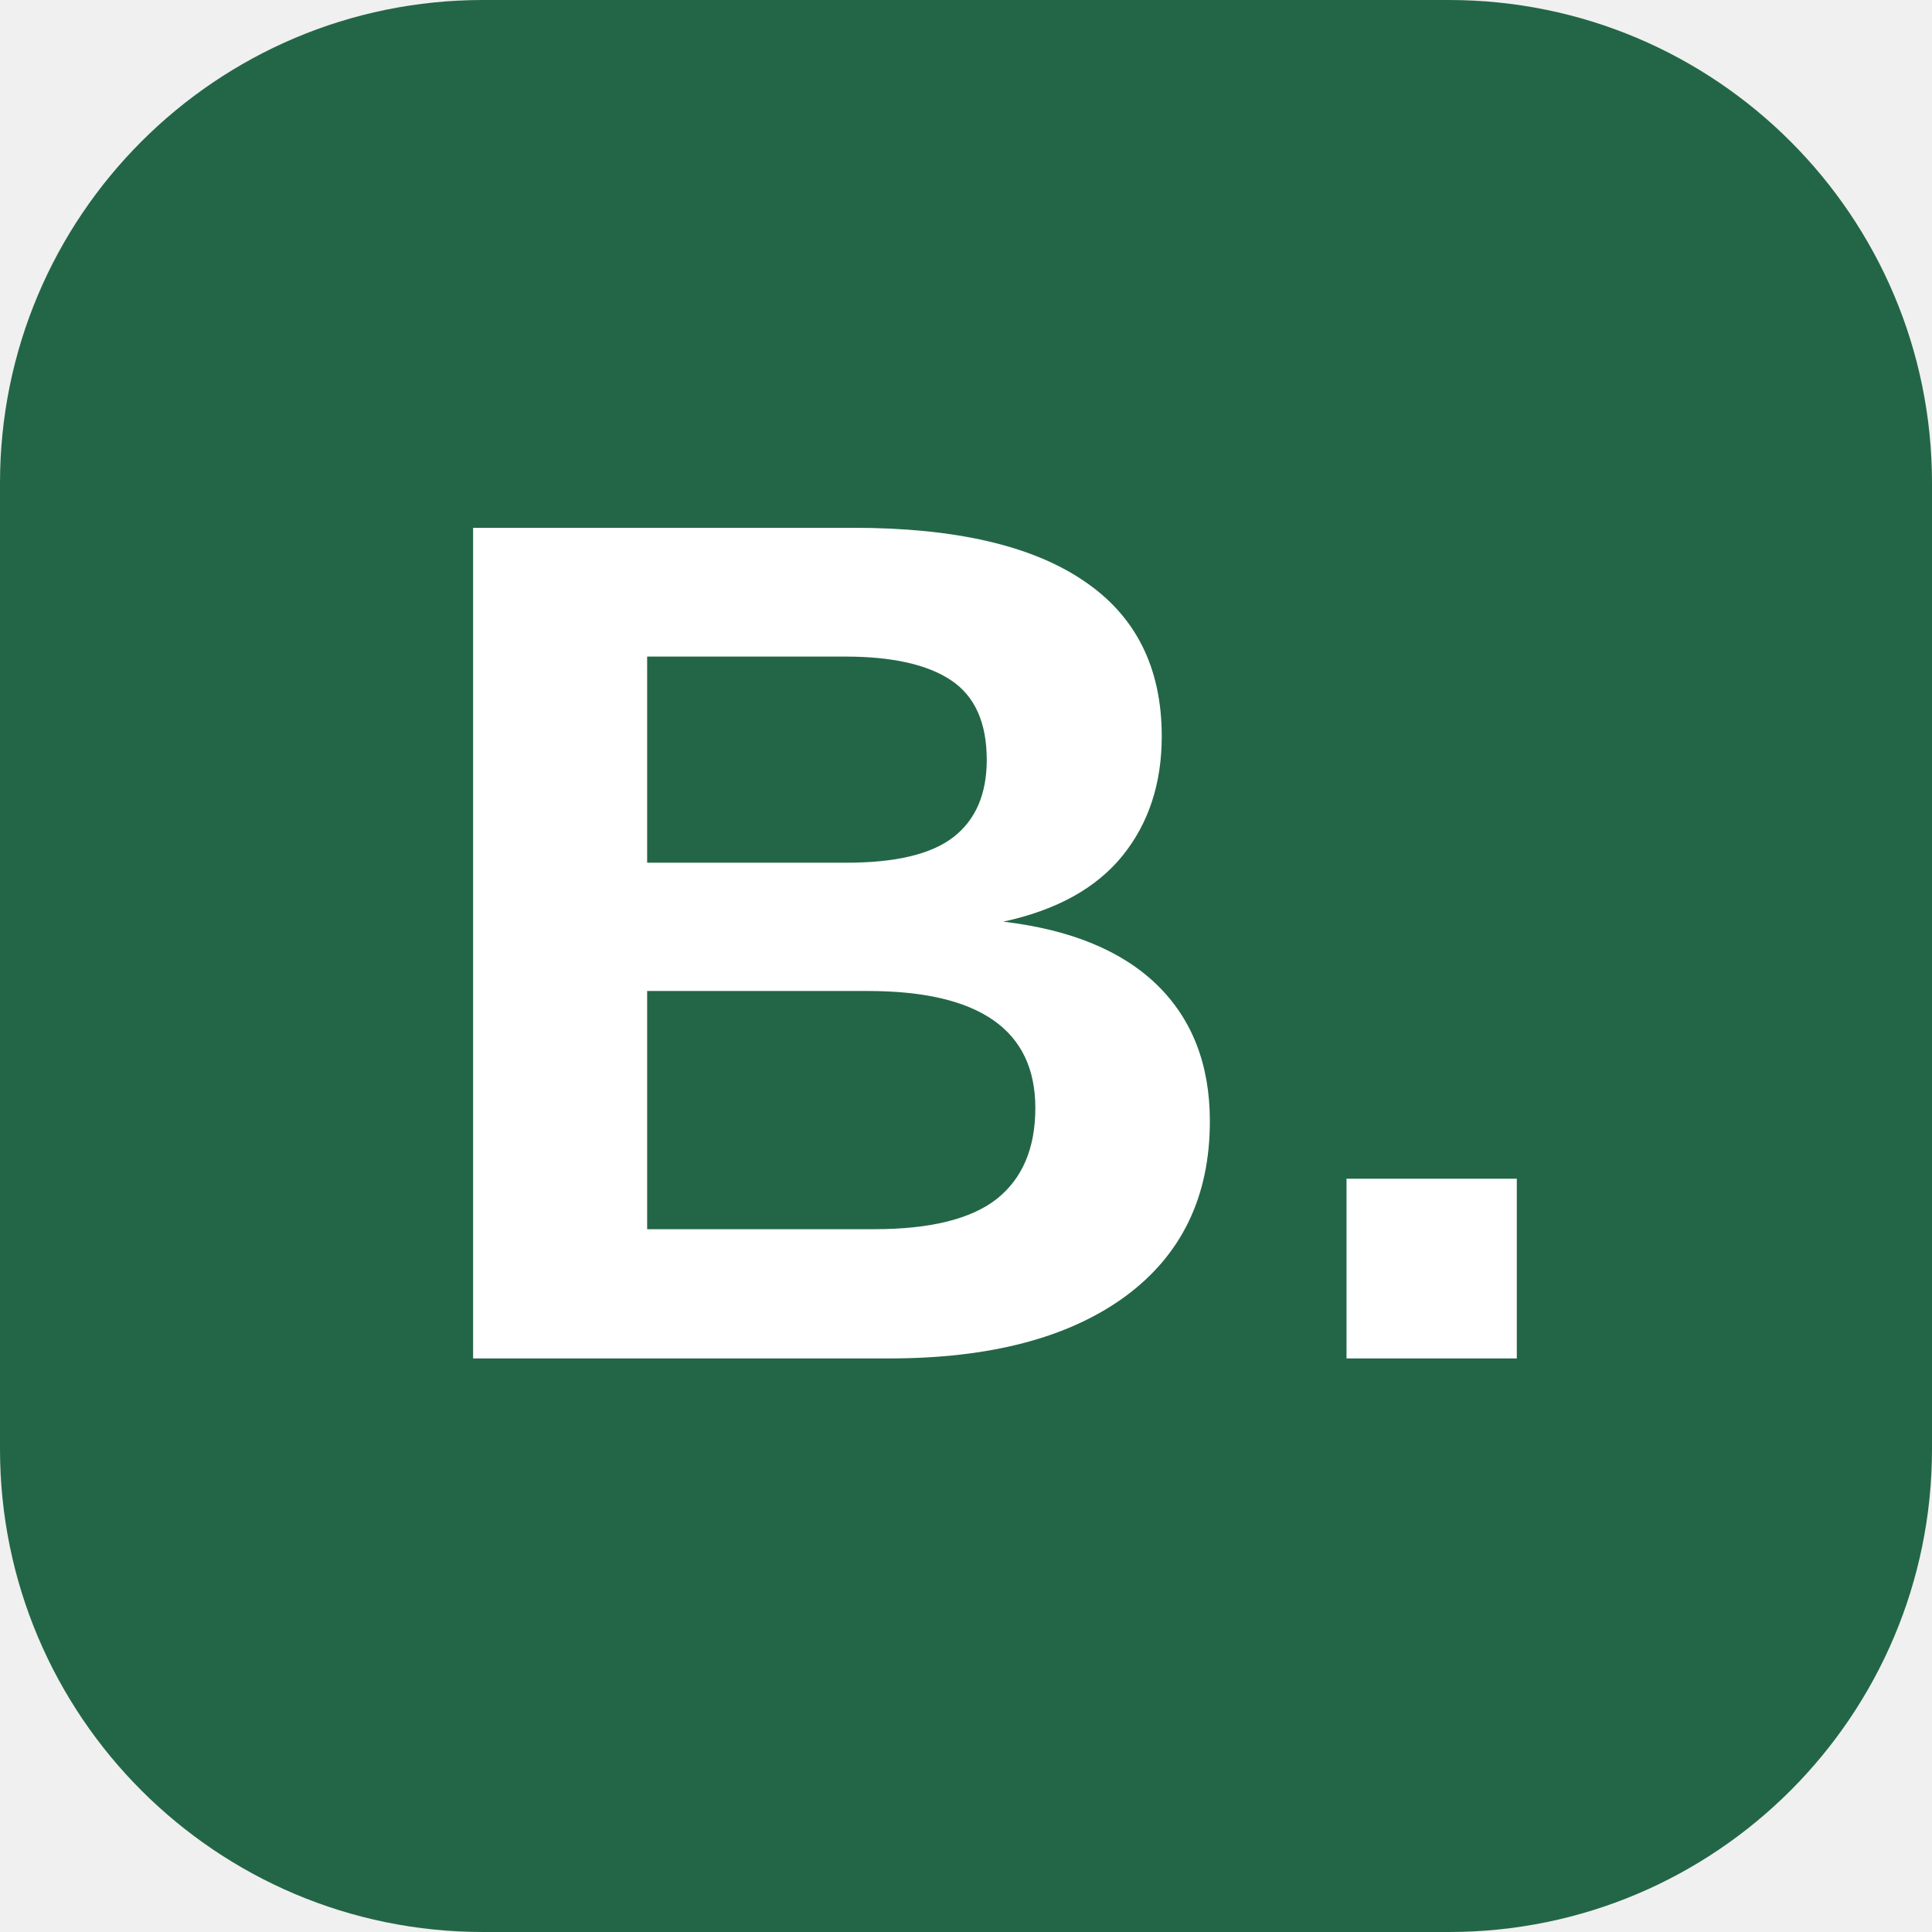
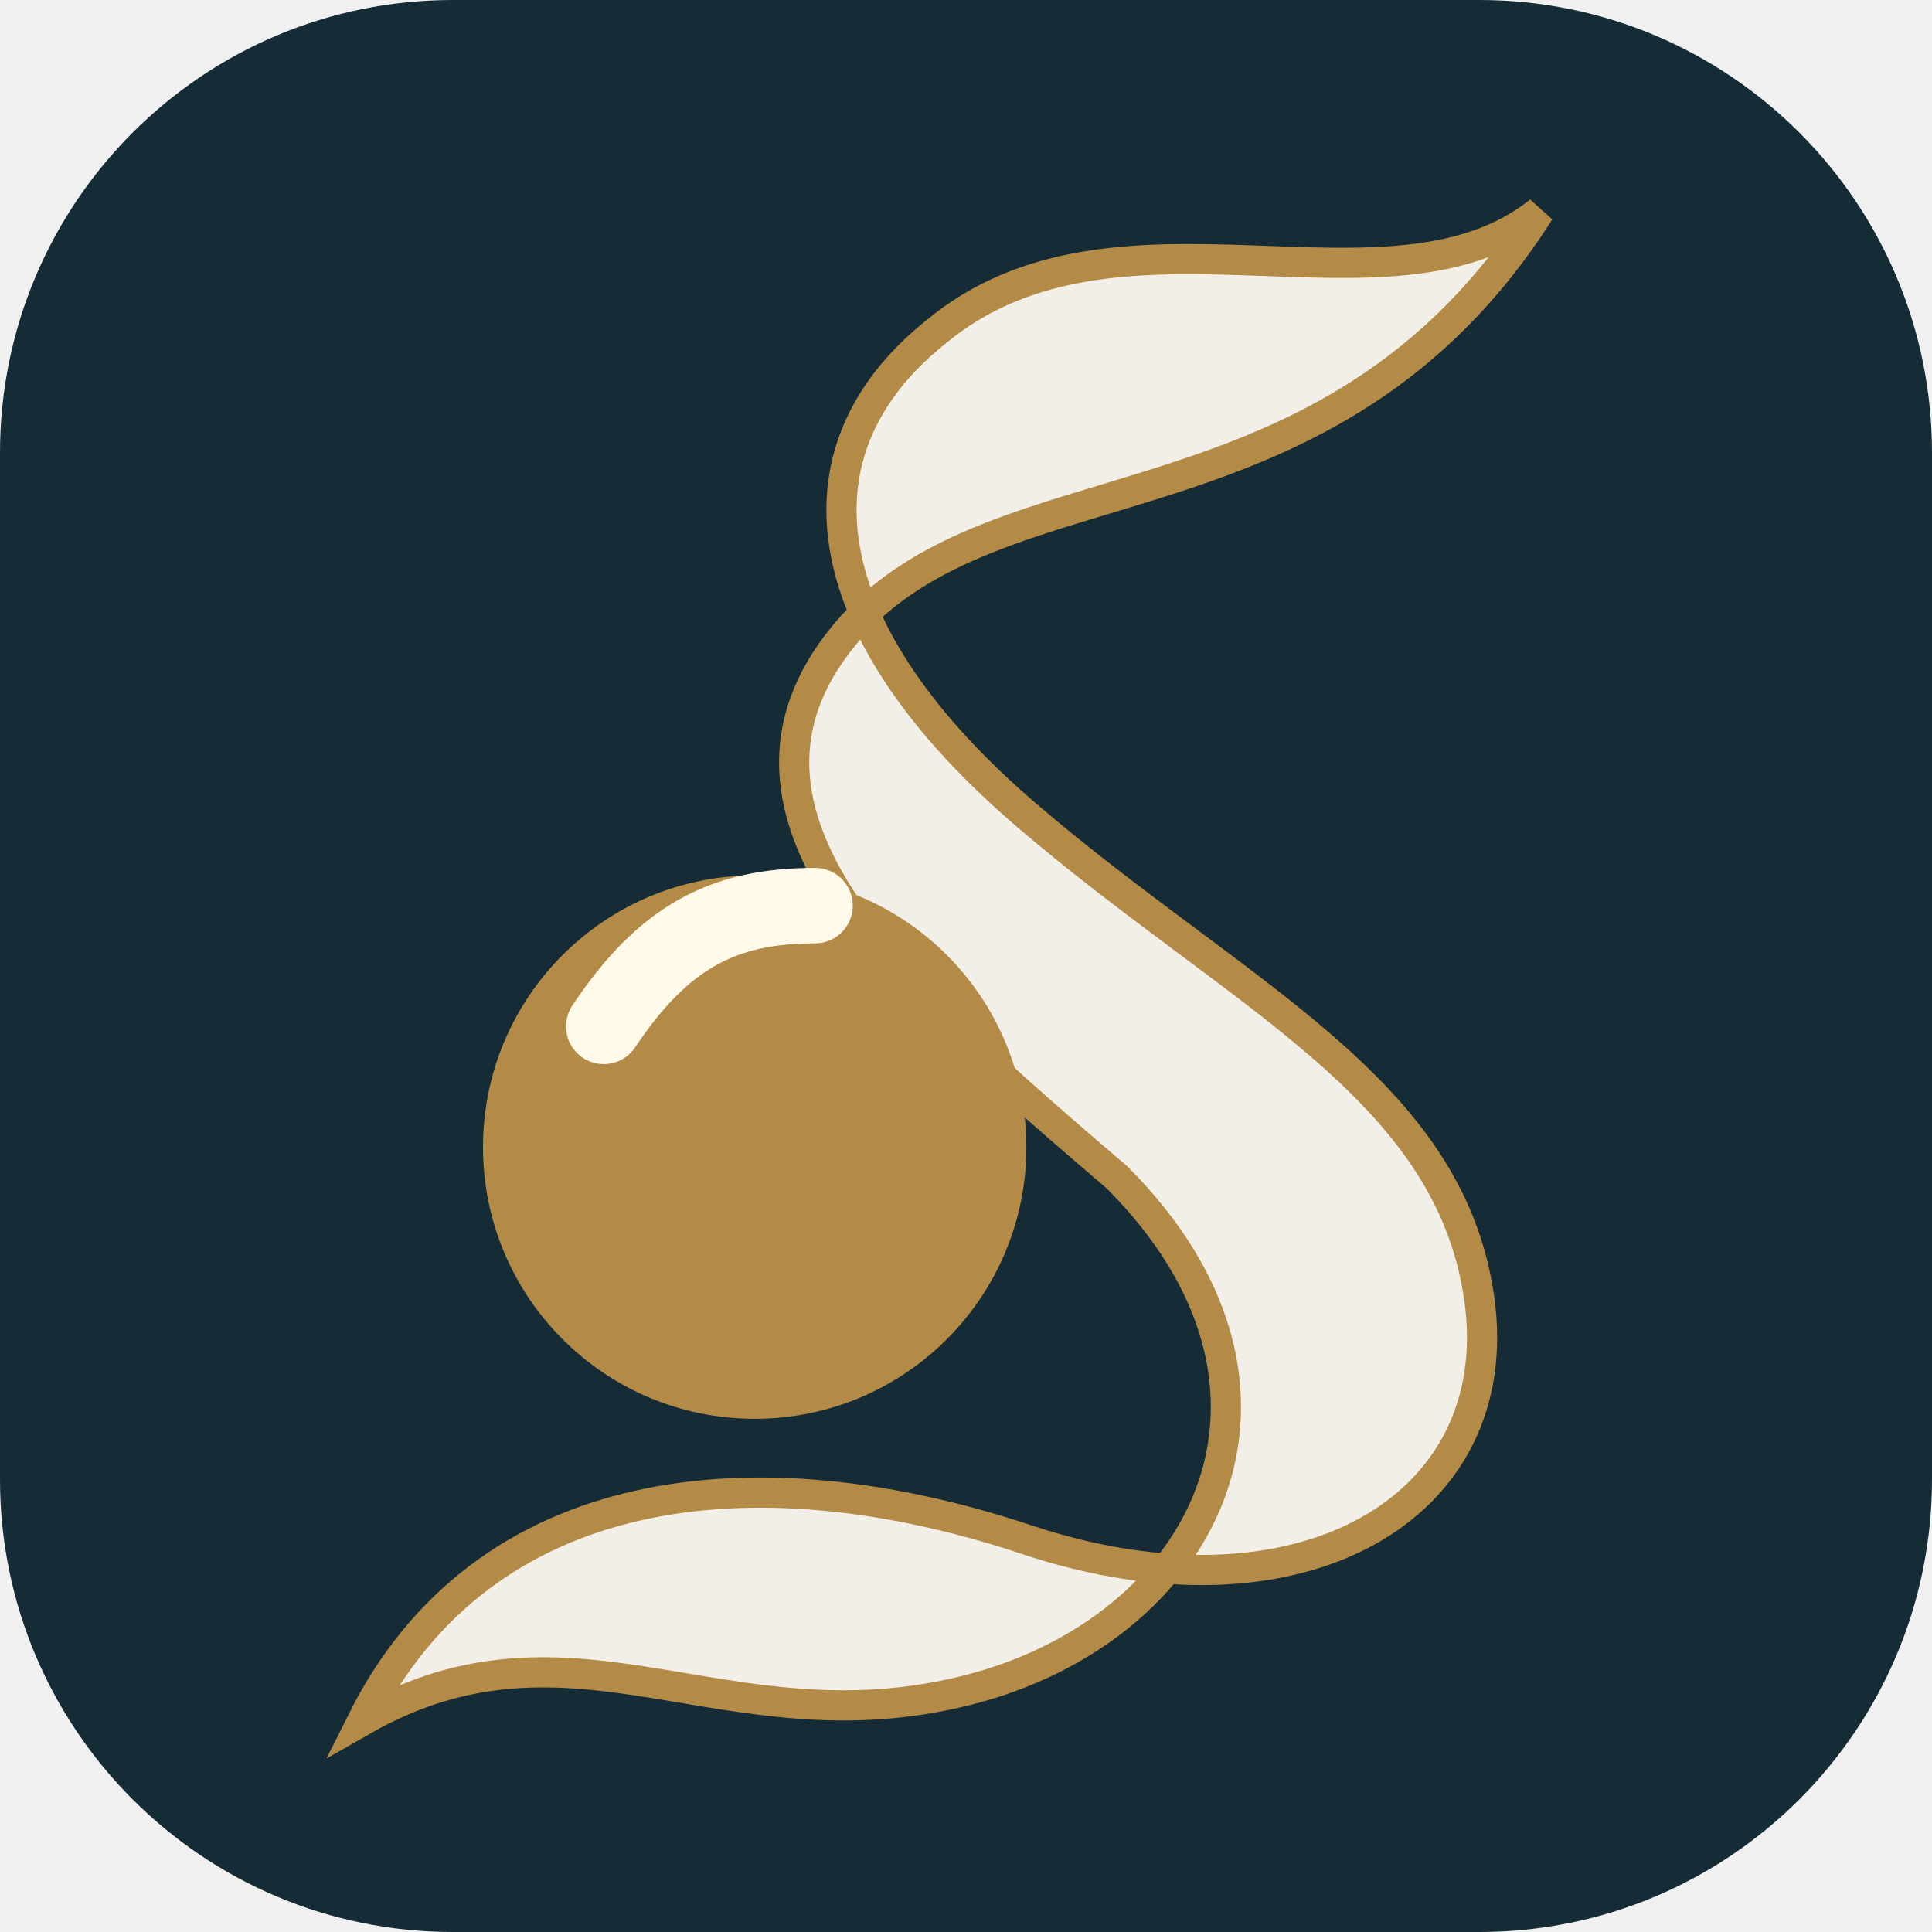
<svg xmlns="http://www.w3.org/2000/svg" viewBox="0 0 64 64">
-   <rect width="64" height="64" rx="16" fill="#236647" />
-   <text x="13" y="45" fill="#fff" font-family="Arial,sans-serif" font-size="40" font-weight="700">B.</text>
+   <rect width="64" height="64" rx="15" fill="#152b36" />
+   <path d="M51 7C44 18 33 15 28 21c-5 6 2 12 9 18 7 7 3 15-5 17-8 2-13-3-20 1 4-8 13-9 22-6 9 3 16-1 15-8-1-7-8-10-15-16-7-6-8-12-3-16 6-5 15 0 20-4Z" fill="#f2efe8" stroke="#b38b47" stroke-width="1" />
+   <circle cx="25" cy="38" r="9" fill="#b38b47" />
+   <path d="M20 34c2-3 4-4 7-4" fill="none" stroke="#fff9e9" stroke-width="2.5" stroke-linecap="round" />
</svg>
